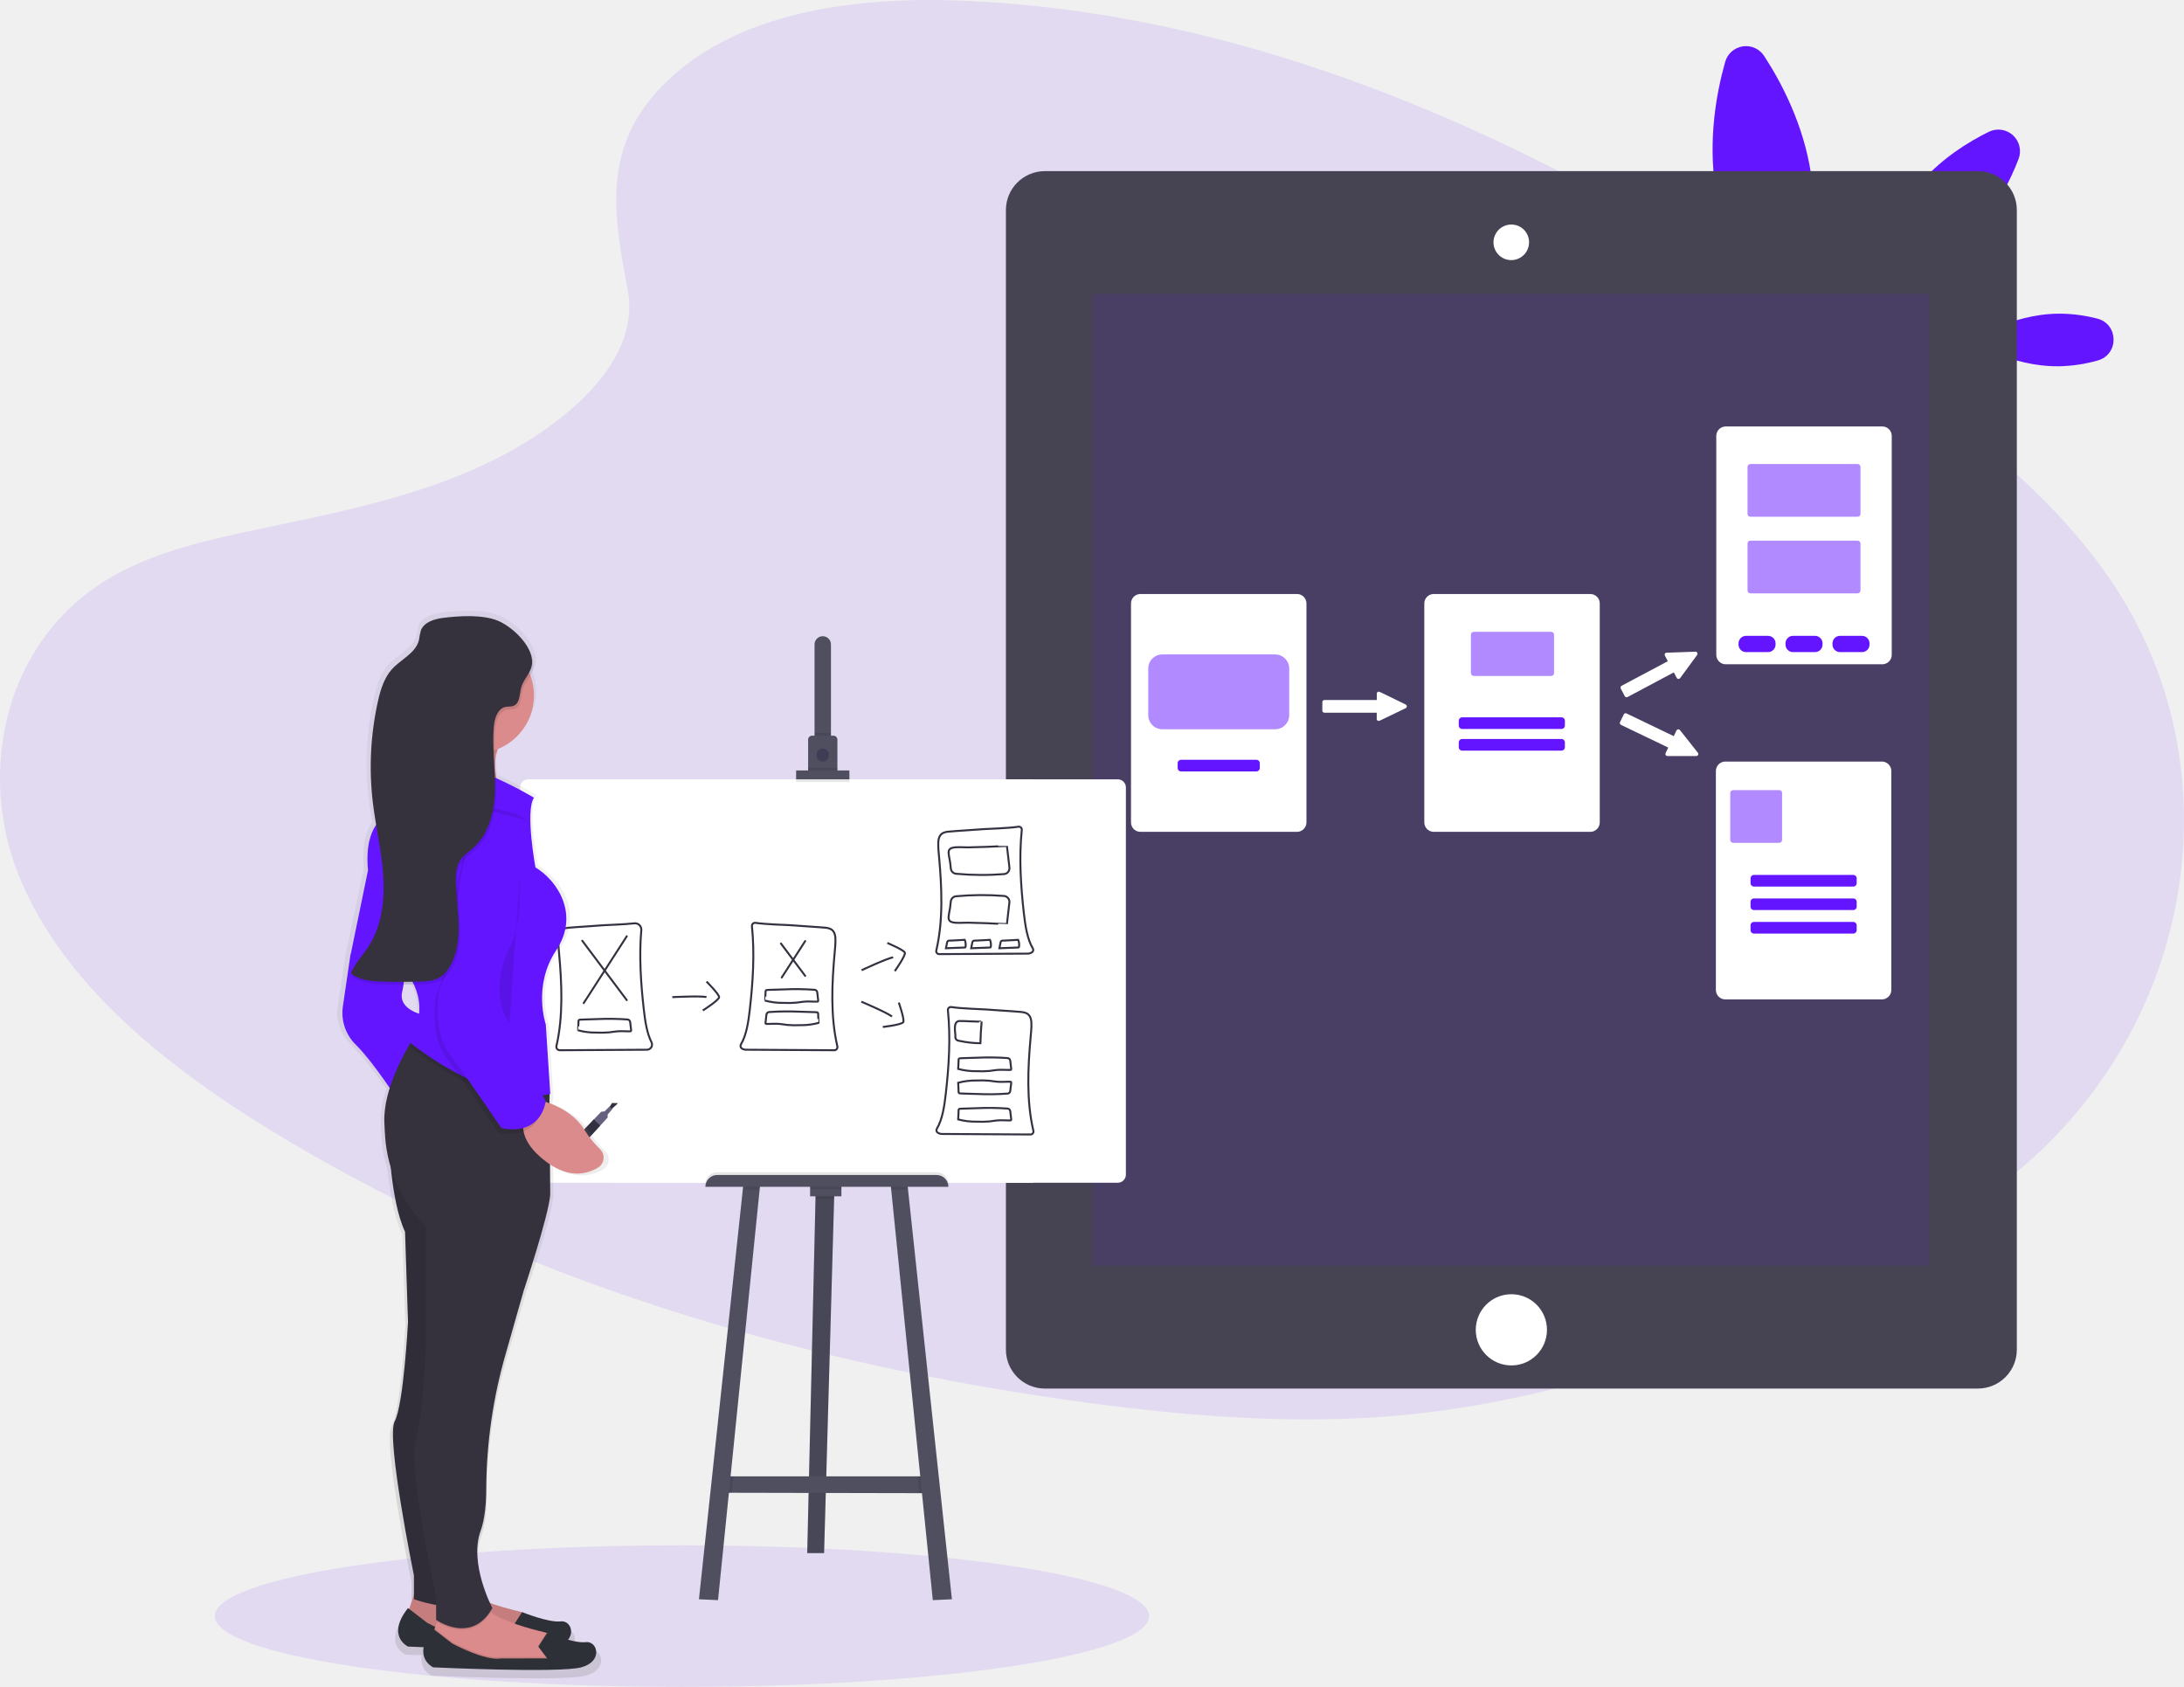
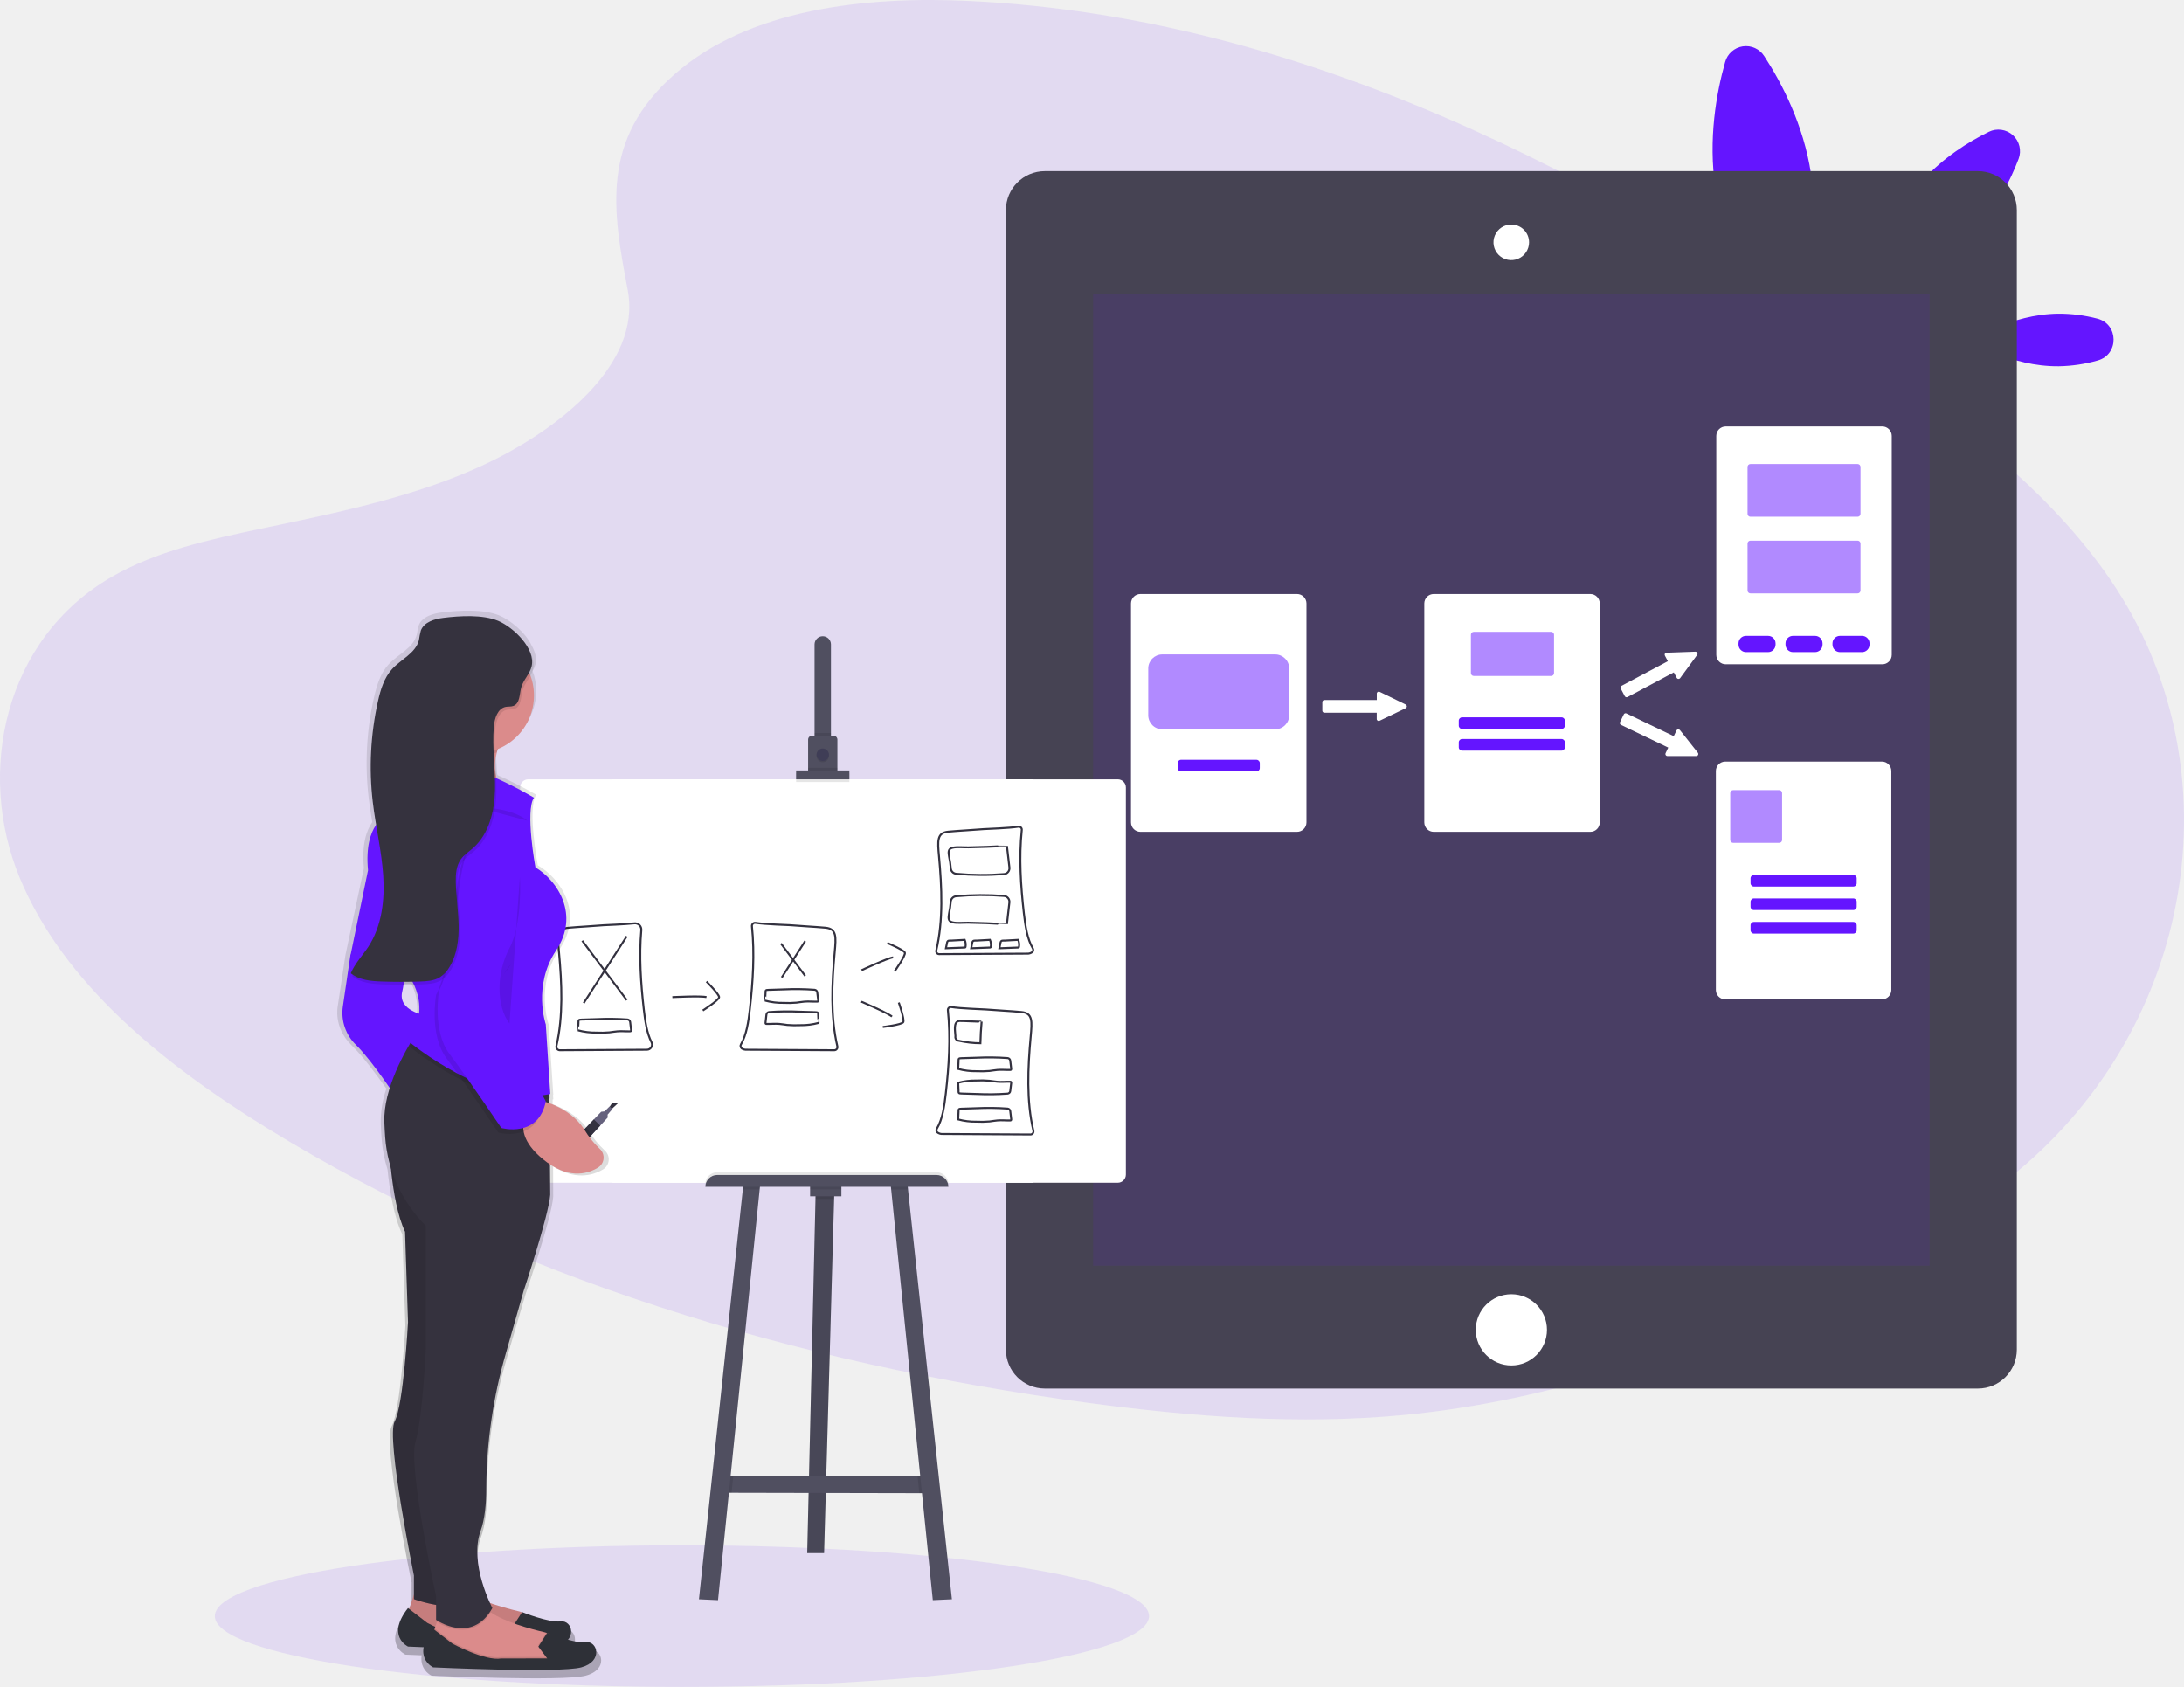
<svg xmlns="http://www.w3.org/2000/svg" id="a6f4e524-a1b8-434a-a0ca-43acb27f4769" data-name="Layer 1" width="1110.46" height="857.68" viewBox="0 0 1110.46 857.68">
  <defs>
    <linearGradient id="ed123d47-1cc8-43ee-8efc-264e01b6d696" x1="2277.26" y1="874.51" x2="2277.26" y2="331.66" gradientTransform="translate(-1992)" gradientUnits="userSpaceOnUse">
-       <stop offset="0" stop-color="gray" stop-opacity="0.25" />
-       <stop offset="0.54" stop-color="gray" stop-opacity="0.12" />
-       <stop offset="1" stop-color="gray" stop-opacity="0.1" />
+       <stop offset="0" stopColor="gray" stop-opacity="0.25" />
+       <stop offset="0.54" stopColor="gray" stop-opacity="0.12" />
+       <stop offset="1" stopColor="gray" stop-opacity="0.1" />
    </linearGradient>
  </defs>
  <ellipse cx="346.73" cy="821.68" rx="237.5" ry="36" fill="#6415ff" opacity="0.1" />
  <path d="M387.66,59C425.33,25.8,484.47,19,538.31,21.68,707.39,30,860,110.67,992.05,201.94c47.8,33.05,94.86,68.65,125.88,114.16,63.16,92.62,44.42,220.94-43.4,297.24-29.88,26-66.1,45.87-103.28,63.51-66.12,31.37-137.46,56.55-212.5,63.72-53.51,5.11-107.68.95-160.88-6.18-148.64-19.92-294.54-64-416.82-139.37C127.42,562,76.87,520.86,54.76,467.37s-8-121.27,46.81-152.92c22.65-13.1,49.73-19,76.24-24.57,39-8.17,78.68-16.23,113.9-32.84,36.37-17.17,79.44-50.36,72.24-88.34C356.22,127.93,350,92.14,387.66,59Z" transform="translate(-44.77 -21.16)" fill="#6415ff" opacity="0.1" />
  <path d="M965.6,109.62c6.76,44.56-12.05,84.37-12.05,84.37S923.78,161.56,917,117c-3.79-25,.46-48.48,4.92-64.3a11,11,0,0,1,19.89-3C950.78,63.46,961.81,84.63,965.6,109.62Z" transform="translate(-44.77 -21.16)" fill="#6415ff" />
  <path d="M1091.3,180.64a76.91,76.91,0,0,1,19.85,2.51c10.91,2.8,11.08,18.25.23,21.29a77.15,77.15,0,0,1-19.79,2.94c-24.53.27-44.56-12.89-44.56-12.89S1066.77,180.91,1091.3,180.64Z" transform="translate(-44.77 -21.16)" fill="#6415ff" />
  <path d="M1022.32,112.9c-22.83,25.09-27.66,57.88-27.66,57.88s32.18-7.9,55-33c10.58-11.63,17.3-24.91,21.46-35.81A11,11,0,0,0,1056,88.17C1045.48,93.34,1032.9,101.27,1022.32,112.9Z" transform="translate(-44.77 -21.16)" fill="#6415ff" />
  <rect x="511.46" y="87.01" width="514" height="618.97" rx="19.8" fill="#464353" />
  <rect x="555.8" y="149.45" width="425.32" height="494.09" fill="#6415ff" opacity="0.1" />
  <circle cx="768.46" cy="676.12" r="18.1" fill="#fff" />
  <path d="M813.23,152.92a8.55,8.55,0,1,1,8.55-8.55A8.57,8.57,0,0,1,813.23,152.92Z" transform="translate(-44.77 -21.16)" fill="#fff" />
  <path d="M813.23,136.32a8.05,8.05,0,1,1-8.05,8.05,8.06,8.06,0,0,1,8.05-8.05m0-1a9.05,9.05,0,1,0,9,9.05,9,9,0,0,0-9-9.05Z" transform="translate(-44.77 -21.16)" fill="#fff" />
-   <rect x="575.56" y="302.51" width="88.21" height="119.92" rx="4.3" fill="#fff" stroke="#fff" stroke-miterlimit="10" />
+   <rect x="575.56" y="302.51" width="88.21" height="119.92" rx="4.3" fill="#fff" stroke="#fff" strokeMiterlimit="10" />
  <rect x="583.83" y="332.73" width="71.67" height="38.05" rx="7.14" fill="#6415ff" opacity="0.5" />
  <rect x="598.79" y="386.3" width="41.75" height="5.91" rx="1.69" fill="#6415ff" />
-   <rect x="724.69" y="302.51" width="88.21" height="119.92" rx="4.3" fill="#fff" stroke="#fff" stroke-miterlimit="10" />
+   <rect x="724.69" y="302.51" width="88.21" height="119.92" rx="4.3" fill="#fff" stroke="#fff" strokeMiterlimit="10" />
  <rect x="747.89" y="321.24" width="42.27" height="22.44" rx="1.46" fill="#6415ff" opacity="0.5" />
  <rect x="741.71" y="364.71" width="53.96" height="5.91" rx="1.69" fill="#6415ff" />
  <rect x="741.71" y="375.73" width="53.96" height="5.91" rx="1.69" fill="#6415ff" />
-   <rect x="873.15" y="217.32" width="88.21" height="119.92" rx="4.3" fill="#fff" stroke="#fff" stroke-miterlimit="10" />
+   <rect x="873.15" y="217.32" width="88.21" height="119.92" rx="4.3" fill="#fff" stroke="#fff" strokeMiterlimit="10" />
  <rect x="888.54" y="235.93" width="57.43" height="26.8" rx="1.46" fill="#6415ff" opacity="0.5" />
  <rect x="888.54" y="274.88" width="57.43" height="26.8" rx="1.46" fill="#6415ff" opacity="0.5" />
  <rect x="883.95" y="323.28" width="18.84" height="8.27" rx="3.83" fill="#6415ff" />
  <rect x="907.84" y="323.28" width="18.84" height="8.27" rx="3.83" fill="#6415ff" />
  <rect x="931.73" y="323.28" width="18.84" height="8.27" rx="3.83" fill="#6415ff" />
-   <rect x="872.94" y="387.7" width="88.21" height="119.92" rx="4.3" fill="#fff" stroke="#fff" stroke-miterlimit="10" />
+   <rect x="872.94" y="387.7" width="88.21" height="119.92" rx="4.3" fill="#fff" stroke="#fff" strokeMiterlimit="10" />
  <rect x="879.75" y="401.72" width="26.36" height="26.8" rx="1.46" fill="#6415ff" opacity="0.5" />
  <rect x="890.07" y="444.84" width="53.96" height="5.91" rx="1.69" fill="#6415ff" />
  <rect x="890.07" y="456.79" width="53.96" height="5.91" rx="1.69" fill="#6415ff" />
  <rect x="890.07" y="468.74" width="53.96" height="5.91" rx="1.69" fill="#6415ff" />
-   <path d="M759.29,380.77l-1.35.65L747,386.68l-1,.47a.54.54,0,0,1-.73-.29.59.59,0,0,1,0-.2v-3.11a.53.53,0,0,0-.53-.53H718.15a.54.54,0,0,1-.54-.53V378.1a.54.54,0,0,1,.54-.53h26.62a.54.54,0,0,0,.53-.54v-3.18a.65.65,0,0,1,0-.2.54.54,0,0,1,.73-.28l1,.47,10.91,5.31,1.35.66A.53.53,0,0,1,759.29,380.77Z" transform="translate(-44.77 -21.16)" fill="#fff" stroke="#fff" stroke-miterlimit="10" />
-   <path d="M907.32,353.8l-.88,1.21-7.16,9.76-.63.87a.55.55,0,0,1-.78.09.48.48,0,0,1-.12-.16l-1.46-2.74a.55.55,0,0,0-.73-.23l-23.5,12.51a.53.53,0,0,1-.72-.22L869.28,371a.53.53,0,0,1,.22-.72L893,357.79a.53.53,0,0,0,.22-.72l-1.49-2.81a.35.35,0,0,1-.06-.19.52.52,0,0,1,.51-.59l1.07,0,12.12-.44,1.5-.05A.53.53,0,0,1,907.32,353.8Z" transform="translate(-44.77 -21.16)" fill="#fff" stroke="#fff" stroke-miterlimit="10" />
-   <path d="M907.24,405.06h-1.49l-12.11,0h-1.07a.53.53,0,0,1-.53-.57.45.45,0,0,1,.05-.19l1.34-2.81a.53.53,0,0,0-.25-.71l-24-11.52a.54.54,0,0,1-.25-.72l1.9-3.95a.52.52,0,0,1,.71-.25l24,11.53a.55.55,0,0,0,.72-.25l1.38-2.87a.52.52,0,0,1,.89-.1l.67.83,7.53,9.52.93,1.18A.53.53,0,0,1,907.24,405.06Z" transform="translate(-44.77 -21.16)" fill="#fff" stroke="#fff" stroke-miterlimit="10" />
+   <path d="M759.29,380.77l-1.35.65L747,386.68l-1,.47a.54.54,0,0,1-.73-.29.59.59,0,0,1,0-.2v-3.11a.53.53,0,0,0-.53-.53H718.15a.54.54,0,0,1-.54-.53V378.1a.54.54,0,0,1,.54-.53h26.62a.54.54,0,0,0,.53-.54v-3.18a.65.65,0,0,1,0-.2.54.54,0,0,1,.73-.28l1,.47,10.91,5.31,1.35.66A.53.53,0,0,1,759.29,380.77Z" transform="translate(-44.77 -21.16)" fill="#fff" stroke="#fff" strokeMiterlimit="10" />
+   <path d="M907.32,353.8l-.88,1.21-7.16,9.76-.63.87a.55.55,0,0,1-.78.09.48.48,0,0,1-.12-.16l-1.46-2.74a.55.55,0,0,0-.73-.23l-23.5,12.51a.53.53,0,0,1-.72-.22L869.28,371a.53.53,0,0,1,.22-.72L893,357.79a.53.53,0,0,0,.22-.72l-1.49-2.81a.35.35,0,0,1-.06-.19.52.52,0,0,1,.51-.59l1.07,0,12.12-.44,1.5-.05A.53.53,0,0,1,907.32,353.8Z" transform="translate(-44.77 -21.16)" fill="#fff" stroke="#fff" strokeMiterlimit="10" />
+   <path d="M907.24,405.06h-1.49l-12.11,0h-1.07a.53.53,0,0,1-.53-.57.45.45,0,0,1,.05-.19l1.34-2.81a.53.53,0,0,0-.25-.71l-24-11.52a.54.54,0,0,1-.25-.72l1.9-3.95a.52.52,0,0,1,.71-.25l24,11.53a.55.55,0,0,0,.72-.25l1.38-2.87a.52.52,0,0,1,.89-.1l.67.83,7.53,9.52.93,1.18A.53.53,0,0,1,907.24,405.06Z" transform="translate(-44.77 -21.16)" fill="#fff" stroke="#fff" strokeMiterlimit="10" />
  <polygon points="424.19 606.65 424.11 609.58 419.01 789.65 410.43 789.65 414.64 609.58 414.72 606.2 424.19 606.65" fill="#504f60" />
  <polygon points="424.19 606.65 424.11 609.58 419.01 789.65 410.43 789.65 414.64 609.58 414.72 606.2 424.19 606.65" opacity="0.1" />
  <polygon points="473.84 759.19 467.42 759.17 371.97 758.97 366.89 758.96 369.59 750.61 473.16 750.61 473.84 759.19" fill="#504f60" />
  <polygon points="424.19 606.65 424.11 609.58 414.64 609.58 414.72 606.2 424.19 606.65" opacity="0.1" />
  <rect x="411.9" y="602.25" width="15.91" height="5.98" fill="#504f60" />
  <polygon points="372.82 750.61 371.97 758.97 366.89 758.96 369.59 750.61 372.82 750.61" opacity="0.1" />
  <polygon points="386.52 602.14 386.25 604.73 365.08 813.56 355.38 813.11 377.69 604.73 377.94 602.36 386.52 602.14" fill="#504f60" />
  <polygon points="473.84 759.19 467.42 759.17 466.55 750.61 473.16 750.61 473.84 759.19" opacity="0.1" />
  <polygon points="484 813.11 474.29 813.56 453.12 604.73 452.86 602.14 461.43 602.36 461.68 604.73 484 813.11" fill="#504f60" />
  <rect x="311.38" y="396.23" width="213.91" height="205.11" fill="#fff" />
  <rect x="264.46" y="396.23" width="308" height="205.11" rx="4.13" fill="#fff" />
  <path d="M467.27,348.8v49.53h-8.34V348.8a4.17,4.17,0,1,1,8.34,0Z" transform="translate(-44.77 -21.16)" fill="#504f60" />
  <rect x="414.16" y="372.66" width="8.35" height="4.51" opacity="0.1" />
  <path d="M470.55,397.2v16.36H455.66V397.2a2,2,0,0,1,2-2h10.83A2,2,0,0,1,470.55,397.2Z" transform="translate(-44.77 -21.16)" fill="#504f60" />
  <circle cx="418.33" cy="384.39" r="3.16" opacity="0.1" />
  <circle cx="418.33" cy="383.71" r="3.16" fill="#3f3d56" />
  <rect x="410.89" y="390.37" width="14.89" height="2.03" opacity="0.1" />
  <rect x="404.79" y="393.08" width="27.08" height="4.51" opacity="0.1" />
  <rect x="404.79" y="391.72" width="27.08" height="4.51" fill="#504f60" />
  <path d="M364.63,596H476.21a6,6,0,0,1,6,6v0a0,0,0,0,1,0,0H358.65a0,0,0,0,1,0,0v0A6,6,0,0,1,364.63,596Z" opacity="0.1" />
  <polygon points="377.94 602.36 386.52 602.14 386.25 604.73 377.69 604.73 377.94 602.36" opacity="0.1" />
  <rect x="411.9" y="602.25" width="15.91" height="2.48" opacity="0.1" />
  <polygon points="461.68 604.73 453.12 604.73 452.86 602.14 461.43 602.36 461.68 604.73" opacity="0.1" />
  <path d="M364.63,597.4H476.21a6,6,0,0,1,6,6v0a0,0,0,0,1,0,0H358.65a0,0,0,0,1,0,0v0a6,6,0,0,1,6-6Z" fill="#504f60" />
-   <path d="M562.59,441.48a1.49,1.49,0,0,1,1.71,1.64c-1.45,14-.52,28.34,1.05,42.31.73,6.39,1.72,13.15,4.55,17.89a1.51,1.51,0,0,1-.2,1.86,4,4,0,0,1-2.78.83l-44.63.25a1.49,1.49,0,0,1-1.46-1.84c3.59-15.3,2.82-32,1.38-47.87-.71-7.81-1.12-12,4.71-12.55,6-.54,12-.79,18-1.29C546.36,442.59,557.9,442.25,562.59,441.48Z" transform="translate(-44.77 -21.16)" fill="#fff" stroke="#33313f" stroke-miterlimit="10" strokeWidth="3" />
-   <path d="M528.44,533.17a1.49,1.49,0,0,0-1.71,1.64c1.45,14,.52,28.34-1.06,42.31-.72,6.39-1.71,13.15-4.54,17.9a1.49,1.49,0,0,0,.2,1.85,4,4,0,0,0,2.78.83l44.63.26a1.51,1.51,0,0,0,1.46-1.85c-3.59-15.3-2.82-32-1.38-47.87.71-7.81,1.12-12-4.71-12.55s-12-.79-18-1.29C544.67,534.28,533.13,533.94,528.44,533.17Z" transform="translate(-44.77 -21.16)" fill="#fff" stroke="#33313f" stroke-miterlimit="10" strokeWidth="3" />
-   <path d="M541.55,558.93a132.37,132.37,0,0,1,15.56.19,1.47,1.47,0,0,1,1.32,1.3l.49,4.09a.58.58,0,0,1-.12.53.55.55,0,0,1-.38.1c-2.18.06-4.36-.19-6.53,0-1.35.11-2.69.37-4,.52a47.75,47.75,0,0,1-6.66.12,33.56,33.56,0,0,1-9.27-1.14s.18-3.39.18-3.71c0-1.58-.05-1.72,1.58-1.76Z" transform="translate(-44.77 -21.16)" fill="none" stroke="#33313f" stroke-linecap="round" stroke-miterlimit="10" strokeWidth="2" />
-   <path d="M541.55,577.37a130.24,130.24,0,0,0,15.56-.2,1.47,1.47,0,0,0,1.32-1.3l.49-4.08a.6.6,0,0,0-.12-.54.55.55,0,0,0-.38-.1c-2.18-.06-4.36.2-6.53,0-1.35-.1-2.69-.36-4-.51a46.26,46.26,0,0,0-6.66-.12,33.56,33.56,0,0,0-9.27,1.14s.18,3.38.18,3.71c0,1.58-.05,1.71,1.58,1.76Z" transform="translate(-44.77 -21.16)" fill="none" stroke="#33313f" stroke-linecap="round" stroke-miterlimit="10" strokeWidth="2" />
-   <path d="M541.55,584.59a130.24,130.24,0,0,1,15.56.2,1.47,1.47,0,0,1,1.32,1.3l.49,4.08a.6.6,0,0,1-.12.54.55.55,0,0,1-.38.1c-2.18.06-4.36-.2-6.53,0-1.35.1-2.69.37-4,.52a47.75,47.75,0,0,1-6.66.11,33.55,33.55,0,0,1-9.27-1.13s.18-3.39.18-3.72c0-1.58-.05-1.71,1.58-1.75Z" transform="translate(-44.77 -21.16)" fill="none" stroke="#33313f" stroke-linecap="round" stroke-miterlimit="10" strokeWidth="2" />
-   <path d="M548.12,499a6.61,6.61,0,0,1,.44,3.48.52.52,0,0,1-.07.27.54.54,0,0,1-.42.15l-9.5.37s.53-2.8.6-3c.33-1.14,1.16-.84,2.23-.9Z" transform="translate(-44.77 -21.16)" fill="#fff" stroke="#33313f" stroke-linecap="round" stroke-miterlimit="10" strokeWidth="2" />
-   <path d="M562.47,499a6.61,6.61,0,0,1,.43,3.48.51.51,0,0,1-.06.27.56.56,0,0,1-.42.15l-9.51.37s.54-2.8.61-3c.32-1.14,1.15-.84,2.23-.9Z" transform="translate(-44.77 -21.16)" fill="#fff" stroke="#33313f" stroke-linecap="round" stroke-miterlimit="10" strokeWidth="2" />
-   <path d="M556.74,451.26l1.28,11a3,3,0,0,1-2.73,3.31,142.81,142.81,0,0,1-24.38-.16,3,3,0,0,1-2.71-2.86,42.69,42.69,0,0,0-.86-5.83c-.33-2-.69-3.93,1.67-4.52s5.59-.17,8.17-.22q4.64-.09,9.25-.26C547.29,451.72,556.74,451.21,556.74,451.26Z" transform="translate(-44.77 -21.16)" fill="none" stroke="#33313f" stroke-miterlimit="10" strokeWidth="3" />
-   <path d="M556.74,491,558,480a3,3,0,0,0-2.73-3.31,143.84,143.84,0,0,0-24.38.15,3,3,0,0,0-2.71,2.87,42.69,42.69,0,0,1-.86,5.83c-.33,2-.69,3.93,1.67,4.52s5.59.17,8.17.22c3.09.06,6.17.14,9.25.26C547.29,490.57,556.74,491.08,556.74,491Z" transform="translate(-44.77 -21.16)" fill="none" stroke="#33313f" stroke-miterlimit="10" strokeWidth="3" />
-   <path d="M543.89,540.57q-.5,5.49-.63,11a52.07,52.07,0,0,1-10.91-1.25,1.93,1.93,0,0,1-1.79-2.36c-.07-2.28-1.27-7.37,1.94-7.69C533.46,540.17,543.88,540.75,543.89,540.57Z" transform="translate(-44.77 -21.16)" fill="none" stroke="#33313f" stroke-linecap="round" stroke-miterlimit="10" strokeWidth="2" />
-   <path d="M367.32,490.61a3.19,3.19,0,0,1,3.52,3.47c-1.15,13.31-.24,26.94,1.26,40.21.67,5.9,1.56,12.11,3.92,16.76a2.62,2.62,0,0,1-2.32,3.82h0l-44.28.26a1.76,1.76,0,0,1-1.73-2.14c3.51-15.22,2.74-31.84,1.31-47.58-.72-7.81-1.12-12,4.7-12.55,6-.53,12-.78,17.95-1.29C352.92,491.47,362,491.19,367.32,490.61Z" transform="translate(-44.77 -21.16)" fill="#fff" stroke="#33313f" stroke-linecap="round" stroke-miterlimit="10" strokeWidth="3" />
-   <path d="M428.92,490.36a1.59,1.59,0,0,0-1.82,1.76c1.43,13.93.5,28.25-1.07,42.17-.72,6.39-1.71,13.12-4.53,17.87a1.58,1.58,0,0,0,.42,2.07,4.19,4.19,0,0,0,2.54.64l44.51.26a1.6,1.6,0,0,0,1.55-2c-3.55-15.27-2.79-31.95-1.35-47.75.71-7.81,1.12-12-4.7-12.55-6-.53-12-.78-18-1.29C445,491.45,433.7,491.12,428.92,490.36Z" transform="translate(-44.77 -21.16)" fill="#fff" stroke="#33313f" stroke-miterlimit="10" strokeWidth="3" />
-   <line x1="296.04" y1="478.29" x2="318.68" y2="508.49" fill="#fff" stroke="#33313f" stroke-linecap="round" stroke-miterlimit="10" strokeWidth="2" />
-   <line x1="318.68" y1="476.03" x2="296.79" y2="510" fill="#fff" stroke="#33313f" stroke-linecap="round" stroke-miterlimit="10" strokeWidth="2" />
-   <line x1="397.07" y1="479.71" x2="409.4" y2="496.16" fill="#fff" stroke="#33313f" stroke-linecap="round" stroke-miterlimit="10" strokeWidth="2" />
-   <line x1="409.4" y1="478.47" x2="397.48" y2="496.98" fill="#fff" stroke="#33313f" stroke-linecap="round" stroke-miterlimit="10" strokeWidth="2" />
-   <path d="M348.29,539.3a132.56,132.56,0,0,1,15.57.19,1.49,1.49,0,0,1,1.32,1.3l.48,4.09a.63.63,0,0,1-.11.54.7.7,0,0,1-.38.1c-2.18.06-4.37-.2-6.54,0-1.35.1-2.68.36-4,.51a47.72,47.72,0,0,1-6.66.12,33.44,33.44,0,0,1-9.26-1.14c-.06,0,.18-3.38.18-3.71,0-1.58-.06-1.71,1.57-1.76Z" transform="translate(-44.77 -21.16)" fill="none" stroke="#33313f" stroke-linecap="round" stroke-miterlimit="10" strokeWidth="2" />
-   <path d="M443.41,524.2a130.43,130.43,0,0,1,15.57.2,1.47,1.47,0,0,1,1.32,1.3l.48,4.08a.63.63,0,0,1-.11.54.56.56,0,0,1-.38.1c-2.18.06-4.37-.2-6.54,0-1.35.1-2.68.37-4,.51a46.26,46.26,0,0,1-6.66.12,33.56,33.56,0,0,1-9.27-1.14c-.05,0,.18-3.38.18-3.71,0-1.58-.05-1.71,1.58-1.76Z" transform="translate(-44.77 -21.16)" fill="none" stroke="#33313f" stroke-linecap="round" stroke-miterlimit="10" strokeWidth="2" />
-   <path d="M451.34,535.53a132.39,132.39,0,0,0-15.56.19,1.47,1.47,0,0,0-1.32,1.3L434,541.1a.57.57,0,0,0,.11.54.55.55,0,0,0,.38.1c2.18.06,4.36-.19,6.54,0,1.35.1,2.68.37,4,.52a49.33,49.33,0,0,0,6.66.12,33.47,33.47,0,0,0,9.27-1.14c.05,0-.18-3.39-.18-3.71,0-1.59.06-1.72-1.57-1.76Z" transform="translate(-44.77 -21.16)" fill="none" stroke="#33313f" stroke-linecap="round" stroke-miterlimit="10" strokeWidth="2" />
-   <path d="M386.63,528.13s14.71-.75,17.35,0" transform="translate(-44.77 -21.16)" fill="none" stroke="#33313f" stroke-miterlimit="10" strokeWidth="3" />
-   <path d="M404,520.21s6.41,6.41,6.41,7.92-8.3,6.79-8.3,6.79" transform="translate(-44.77 -21.16)" fill="none" stroke="#33313f" stroke-miterlimit="10" strokeWidth="3" />
-   <path d="M482.84,514.45s13.33-6.24,16.06-6.54" transform="translate(-44.77 -21.16)" fill="none" stroke="#33313f" stroke-miterlimit="10" strokeWidth="3" />
-   <path d="M495.92,500.58s8.35,3.52,8.92,4.91-5.12,9.42-5.12,9.42" transform="translate(-44.77 -21.16)" fill="none" stroke="#33313f" stroke-miterlimit="10" strokeWidth="3" />
-   <path d="M482.7,530.43s13.55,5.75,15.6,7.59" transform="translate(-44.77 -21.16)" fill="none" stroke="#33313f" stroke-miterlimit="10" strokeWidth="3" />
-   <path d="M501.76,530.89s3,8.57,2.3,9.93-10.43,2.48-10.43,2.48" transform="translate(-44.77 -21.16)" fill="none" stroke="#33313f" stroke-miterlimit="10" strokeWidth="3" />
-   <path d="M535.29,499a6.61,6.61,0,0,1,.43,3.48.51.51,0,0,1-.06.27.56.56,0,0,1-.42.15l-9.51.37s.54-2.8.61-3c.32-1.14,1.16-.84,2.23-.9Z" transform="translate(-44.77 -21.16)" fill="#fff" stroke="#33313f" stroke-linecap="round" stroke-miterlimit="10" strokeWidth="2" />
+   <path d="M562.59,441.48a1.49,1.49,0,0,1,1.71,1.64c-1.45,14-.52,28.34,1.05,42.31.73,6.39,1.72,13.15,4.55,17.89a1.51,1.51,0,0,1-.2,1.86,4,4,0,0,1-2.78.83l-44.63.25a1.49,1.49,0,0,1-1.46-1.84c3.59-15.3,2.82-32,1.38-47.87-.71-7.81-1.12-12,4.71-12.55,6-.54,12-.79,18-1.29C546.36,442.59,557.9,442.25,562.59,441.48Z" transform="translate(-44.77 -21.16)" fill="#fff" stroke="#33313f" strokeMiterlimit="10" strokeWidth="3" />
+   <path d="M528.44,533.17a1.49,1.49,0,0,0-1.71,1.64c1.45,14,.52,28.34-1.06,42.31-.72,6.39-1.71,13.15-4.54,17.9a1.49,1.49,0,0,0,.2,1.85,4,4,0,0,0,2.78.83l44.63.26a1.51,1.51,0,0,0,1.46-1.85c-3.59-15.3-2.82-32-1.38-47.87.71-7.81,1.12-12-4.71-12.55s-12-.79-18-1.29C544.67,534.28,533.13,533.94,528.44,533.17Z" transform="translate(-44.77 -21.16)" fill="#fff" stroke="#33313f" strokeMiterlimit="10" strokeWidth="3" />
+   <path d="M541.55,558.93a132.37,132.37,0,0,1,15.56.19,1.47,1.47,0,0,1,1.32,1.3l.49,4.09a.58.58,0,0,1-.12.53.55.55,0,0,1-.38.1c-2.18.06-4.36-.19-6.53,0-1.35.11-2.69.37-4,.52a47.75,47.75,0,0,1-6.66.12,33.56,33.56,0,0,1-9.27-1.14s.18-3.39.18-3.71c0-1.58-.05-1.72,1.58-1.76Z" transform="translate(-44.77 -21.16)" fill="none" stroke="#33313f" strokeLinecap="round" strokeMiterlimit="10" strokeWidth="2" />
+   <path d="M541.55,577.37a130.24,130.24,0,0,0,15.56-.2,1.47,1.47,0,0,0,1.32-1.3l.49-4.08a.6.6,0,0,0-.12-.54.55.55,0,0,0-.38-.1c-2.18-.06-4.36.2-6.53,0-1.35-.1-2.69-.36-4-.51a46.26,46.26,0,0,0-6.66-.12,33.56,33.56,0,0,0-9.27,1.14s.18,3.38.18,3.71c0,1.58-.05,1.71,1.58,1.76Z" transform="translate(-44.77 -21.16)" fill="none" stroke="#33313f" strokeLinecap="round" strokeMiterlimit="10" strokeWidth="2" />
+   <path d="M541.55,584.59a130.24,130.24,0,0,1,15.56.2,1.47,1.47,0,0,1,1.32,1.3l.49,4.08a.6.6,0,0,1-.12.54.55.55,0,0,1-.38.1c-2.18.06-4.36-.2-6.53,0-1.35.1-2.69.37-4,.52a47.75,47.75,0,0,1-6.66.11,33.55,33.55,0,0,1-9.27-1.13s.18-3.39.18-3.72c0-1.58-.05-1.71,1.58-1.75Z" transform="translate(-44.77 -21.16)" fill="none" stroke="#33313f" strokeLinecap="round" strokeMiterlimit="10" strokeWidth="2" />
+   <path d="M548.12,499a6.61,6.61,0,0,1,.44,3.48.52.52,0,0,1-.07.27.54.54,0,0,1-.42.15l-9.5.37s.53-2.8.6-3c.33-1.14,1.16-.84,2.23-.9Z" transform="translate(-44.77 -21.16)" fill="#fff" stroke="#33313f" strokeLinecap="round" strokeMiterlimit="10" strokeWidth="2" />
+   <path d="M562.47,499a6.61,6.61,0,0,1,.43,3.48.51.51,0,0,1-.06.27.56.56,0,0,1-.42.15l-9.51.37s.54-2.8.61-3c.32-1.14,1.15-.84,2.23-.9Z" transform="translate(-44.77 -21.16)" fill="#fff" stroke="#33313f" strokeLinecap="round" strokeMiterlimit="10" strokeWidth="2" />
+   <path d="M556.74,451.26l1.28,11a3,3,0,0,1-2.73,3.31,142.81,142.81,0,0,1-24.38-.16,3,3,0,0,1-2.71-2.86,42.69,42.69,0,0,0-.86-5.83c-.33-2-.69-3.93,1.67-4.52s5.59-.17,8.17-.22q4.64-.09,9.25-.26C547.29,451.72,556.74,451.21,556.74,451.26Z" transform="translate(-44.77 -21.16)" fill="none" stroke="#33313f" strokeMiterlimit="10" strokeWidth="3" />
+   <path d="M556.74,491,558,480a3,3,0,0,0-2.73-3.31,143.84,143.84,0,0,0-24.38.15,3,3,0,0,0-2.71,2.87,42.69,42.69,0,0,1-.86,5.83c-.33,2-.69,3.93,1.67,4.52s5.59.17,8.17.22c3.09.06,6.17.14,9.25.26C547.29,490.57,556.74,491.08,556.74,491Z" transform="translate(-44.77 -21.16)" fill="none" stroke="#33313f" strokeMiterlimit="10" strokeWidth="3" />
+   <path d="M543.89,540.57q-.5,5.49-.63,11a52.07,52.07,0,0,1-10.91-1.25,1.93,1.93,0,0,1-1.79-2.36c-.07-2.28-1.27-7.37,1.94-7.69C533.46,540.17,543.88,540.75,543.89,540.57Z" transform="translate(-44.77 -21.16)" fill="none" stroke="#33313f" strokeLinecap="round" strokeMiterlimit="10" strokeWidth="2" />
+   <path d="M367.32,490.61a3.19,3.19,0,0,1,3.52,3.47c-1.15,13.31-.24,26.94,1.26,40.21.67,5.9,1.56,12.11,3.92,16.76a2.62,2.62,0,0,1-2.32,3.82h0l-44.28.26a1.76,1.76,0,0,1-1.73-2.14c3.51-15.22,2.74-31.84,1.31-47.58-.72-7.81-1.12-12,4.7-12.55,6-.53,12-.78,17.95-1.29C352.92,491.47,362,491.19,367.32,490.61Z" transform="translate(-44.77 -21.16)" fill="#fff" stroke="#33313f" strokeLinecap="round" strokeMiterlimit="10" strokeWidth="3" />
+   <path d="M428.92,490.36a1.59,1.59,0,0,0-1.82,1.76c1.43,13.93.5,28.25-1.07,42.17-.72,6.39-1.71,13.12-4.53,17.87a1.58,1.58,0,0,0,.42,2.07,4.19,4.19,0,0,0,2.54.64l44.51.26a1.6,1.6,0,0,0,1.55-2c-3.55-15.27-2.79-31.95-1.35-47.75.71-7.81,1.12-12-4.7-12.55-6-.53-12-.78-18-1.29C445,491.45,433.7,491.12,428.92,490.36Z" transform="translate(-44.77 -21.16)" fill="#fff" stroke="#33313f" strokeMiterlimit="10" strokeWidth="3" />
+   <line x1="296.04" y1="478.29" x2="318.68" y2="508.49" fill="#fff" stroke="#33313f" strokeLinecap="round" strokeMiterlimit="10" strokeWidth="2" />
+   <line x1="318.68" y1="476.03" x2="296.79" y2="510" fill="#fff" stroke="#33313f" strokeLinecap="round" strokeMiterlimit="10" strokeWidth="2" />
+   <line x1="397.07" y1="479.71" x2="409.4" y2="496.16" fill="#fff" stroke="#33313f" strokeLinecap="round" strokeMiterlimit="10" strokeWidth="2" />
+   <line x1="409.4" y1="478.47" x2="397.48" y2="496.98" fill="#fff" stroke="#33313f" strokeLinecap="round" strokeMiterlimit="10" strokeWidth="2" />
+   <path d="M348.29,539.3a132.56,132.56,0,0,1,15.57.19,1.49,1.49,0,0,1,1.32,1.3l.48,4.09a.63.63,0,0,1-.11.54.7.7,0,0,1-.38.1c-2.18.06-4.37-.2-6.54,0-1.35.1-2.68.36-4,.51a47.72,47.72,0,0,1-6.66.12,33.44,33.44,0,0,1-9.26-1.14c-.06,0,.18-3.38.18-3.71,0-1.58-.06-1.71,1.57-1.76Z" transform="translate(-44.77 -21.16)" fill="none" stroke="#33313f" strokeLinecap="round" strokeMiterlimit="10" strokeWidth="2" />
+   <path d="M443.41,524.2a130.43,130.43,0,0,1,15.57.2,1.47,1.47,0,0,1,1.32,1.3l.48,4.08a.63.63,0,0,1-.11.54.56.56,0,0,1-.38.1c-2.18.06-4.37-.2-6.54,0-1.35.1-2.68.37-4,.51a46.26,46.26,0,0,1-6.66.12,33.56,33.56,0,0,1-9.27-1.14c-.05,0,.18-3.38.18-3.71,0-1.58-.05-1.71,1.58-1.76Z" transform="translate(-44.77 -21.16)" fill="none" stroke="#33313f" strokeLinecap="round" strokeMiterlimit="10" strokeWidth="2" />
+   <path d="M451.34,535.53a132.39,132.39,0,0,0-15.56.19,1.47,1.47,0,0,0-1.32,1.3L434,541.1a.57.57,0,0,0,.11.54.55.55,0,0,0,.38.1c2.18.06,4.36-.19,6.54,0,1.35.1,2.68.37,4,.52a49.33,49.33,0,0,0,6.66.12,33.47,33.47,0,0,0,9.27-1.14c.05,0-.18-3.39-.18-3.71,0-1.59.06-1.72-1.57-1.76Z" transform="translate(-44.77 -21.16)" fill="none" stroke="#33313f" strokeLinecap="round" strokeMiterlimit="10" strokeWidth="2" />
+   <path d="M386.63,528.13s14.71-.75,17.35,0" transform="translate(-44.77 -21.16)" fill="none" stroke="#33313f" strokeMiterlimit="10" strokeWidth="3" />
+   <path d="M404,520.21s6.41,6.41,6.41,7.92-8.3,6.79-8.3,6.79" transform="translate(-44.77 -21.16)" fill="none" stroke="#33313f" strokeMiterlimit="10" strokeWidth="3" />
+   <path d="M482.84,514.45s13.33-6.24,16.06-6.54" transform="translate(-44.77 -21.16)" fill="none" stroke="#33313f" strokeMiterlimit="10" strokeWidth="3" />
+   <path d="M495.92,500.58s8.35,3.52,8.92,4.91-5.12,9.42-5.12,9.42" transform="translate(-44.77 -21.16)" fill="none" stroke="#33313f" strokeMiterlimit="10" strokeWidth="3" />
+   <path d="M482.7,530.43s13.55,5.75,15.6,7.59" transform="translate(-44.77 -21.16)" fill="none" stroke="#33313f" strokeMiterlimit="10" strokeWidth="3" />
+   <path d="M501.76,530.89s3,8.57,2.3,9.93-10.43,2.48-10.43,2.48" transform="translate(-44.77 -21.16)" fill="none" stroke="#33313f" strokeMiterlimit="10" strokeWidth="3" />
+   <path d="M535.29,499a6.61,6.61,0,0,1,.43,3.48.51.51,0,0,1-.06.27.56.56,0,0,1-.42.15l-9.51.37s.54-2.8.61-3c.32-1.14,1.16-.84,2.23-.9Z" transform="translate(-44.77 -21.16)" fill="#fff" stroke="#33313f" strokeLinecap="round" strokeMiterlimit="10" strokeWidth="2" />
  <polygon points="310.87 564.02 314.23 560.89 311.23 560.77 309.66 563.18 310.87 564.02" fill="#33313f" />
  <polygon points="286.7 585.94 290.26 581.37 291.05 580.55 301.95 569.13 305.66 565.25 307.4 565.04 309.9 562.56 311.37 563.85 308.94 566.69 308.98 568.18 305.19 572.29 294.49 583.91 293.8 584.65 289.5 588.63 286.7 585.94" fill="#65617d" />
  <polygon points="291.05 580.55 301.95 569.13 305.19 572.29 294.49 583.91 291.05 580.55" fill="#33313f" />
  <path d="M352.27,606.11a48,48,0,0,1-8.19-10c-4.8-7.48-12.82-11.52-18.32-13.53l0-2.43.34-.07-.15-2.26.15,0-.39-6v-.05h0L323.73,542s-7.05-19.85,5.48-38.16.78-35.87-11-42.74c0,0-5.48-29-.78-35.87a203.68,203.68,0,0,0-19.68-9.95c-.11-.36-.2-.72-.29-1.1-.13-2.7-.3-5.4-.45-8.1a29.47,29.47,0,0,1,.77-4.16c.15-.57.32-1.14.5-1.73a29.78,29.78,0,0,0,19.15-27.61,29,29,0,0,0-1.86-10.24A12.87,12.87,0,0,0,317,359c.75-3.09-.1-6.39-1.86-9.52C312,342.7,304.17,336.35,298.49,334c-8.14-3.3-20.39-2.52-28.87-1.5-4.76.57-10.19,2.16-11.91,6.52-.63,1.6-.64,3.37-1.08,5-1.78,6.66-9.47,9.76-14.22,14.86-4.2,4.5-6,10.59-7.4,16.52a151.21,151.21,0,0,0-2.75,51.85c.48,4,1.12,7.95,1.8,11.91-2.86,4-5.44,11.07-4.26,23.35l-9.4,44.26-3.91,25.95s-2.35,10.68,7,19.84c6,5.84,13.25,15.71,17.72,22.1a52.45,52.45,0,0,0-2.85,17.59c.1,2.72.25,5.35.44,7.85a69.33,69.33,0,0,0,3,15.64c1.1,10.66,3.27,24.29,7.52,33l1.56,46.55s-2.35,42.74-7,51.13,10.17,79.37,10.17,79.37v9.92l-2.5,7.34-.63-.47c-11.74,14.5,0,19.84,0,19.84s3.2.15,8.31.35a9.36,9.36,0,0,0,5,10.34s66.53,3.05,78.28,0,8.61-13.74,2.34-13c-2.39.3-5.92-.33-9.37-1.22,3.65-4.25.73-10-3.93-9.46-6.26.76-20.35-4.78-20.35-4.78l-.07.09a10.5,10.5,0,0,0-1.38-.42,156.67,156.67,0,0,1-15.49-4.33c-3-6.43-10-23.71-5-37.11,2.26-6.06,3-14.12,3-21.94a249,249,0,0,1,10.31-69.66l9.39-32s13.31-38.93,14.09-49.61L326,614.13c11,7,19.75,4.9,25.33,1.63A6,6,0,0,0,352.27,606.11Zm-104.47-81c.27-1.12.49-2.34.68-3.63,1.84,0,3.69,0,5.53-.06a28.17,28.17,0,0,1,2.78,15C252.55,535.11,246.21,531.9,247.8,525.16Z" transform="translate(-44.77 -21.16)" fill="url(#ed123d47-1cc8-43ee-8efc-264e01b6d696)" />
  <path d="M255.24,832l-3,9,9.79,9.79,32.39,7.53,23.35-2.26-1.51-8.29h0a10,10,0,0,0-7.42-7.29c-9.6-2.26-27.9-7.4-31.75-14.55Z" transform="translate(-44.77 -21.16)" fill="#db8b8b" />
  <path d="M255.24,832l-3,9,9.79,9.79,32.39,7.53,23.35-2.26-1.51-8.29h0a10,10,0,0,0-7.42-7.29c-9.6-2.26-27.9-7.4-31.75-14.55Z" transform="translate(-44.77 -21.16)" opacity="0.1" />
  <path d="M310.23,853.8l-4.52-6,4.52-7s13.55,5.47,19.58,4.72,9,9.79-2.26,12.8-75.32,0-75.32,0-11.3-5.27,0-19.58l9.79,7.53s16.57,9,24.86,7.53Z" transform="translate(-44.77 -21.16)" fill="#2e3037" />
  <path d="M330.56,866.61l-23.35,2.26-32.39-7.54L265,851.54l.8-2.39,1.12-3.36,1.1-3.29,21.84-6a13.5,13.5,0,0,0,4.43,4.43c7.09,4.85,19.84,8.36,27.32,10.11.31.08.63.17.93.28a9.92,9.92,0,0,1,6.49,7Z" transform="translate(-44.77 -21.16)" fill="#db8b8b" />
  <path d="M330.56,866.61l-23.35,2.26-32.39-7.54L265,851.54l.8-2.39,9,6.91s16.58,9,24.86,7.53H323l-4.52-6,4.06-6.27a9.92,9.92,0,0,1,6.49,7Z" transform="translate(-44.77 -21.16)" opacity="0.1" />
  <path d="M323,864.35l-4.52-6,4.52-7s13.56,5.47,19.58,4.72,9,9.79-2.25,12.81-75.33,0-75.33,0-11.3-5.28,0-19.59l9.79,7.53s16.58,9,24.86,7.54Z" transform="translate(-44.77 -21.16)" fill="#2e3037" />
  <path d="M304.2,427.48s-36.15,3.76-30.88-11.3a27,27,0,0,0,1.11-13.3,36.91,36.91,0,0,0-6.38-15.32l33.89,5.27a42.32,42.32,0,0,0-4.59,10.88C293.31,419.7,304.2,427.48,304.2,427.48Z" transform="translate(-44.77 -21.16)" fill="#db8b8b" />
  <path d="M242.44,599.21s.75,32.39,8.28,48.21l1.51,45.94s-2.26,42.19-6.78,50.47,9.79,78.34,9.79,78.34v12.05s24.1,9,30.88-1.51l-6.78-89.63,3-124.28Z" transform="translate(-44.77 -21.16)" fill="#35323e" />
  <path d="M242.43,599.21s.75,32.39,8.28,48.21l1.51,45.94s-2.26,42.19-6.78,50.47,9.79,78.34,9.79,78.34v12.05s24.1,9,30.88-1.51l-6.78-89.63,3-124.28Z" transform="translate(-44.77 -21.16)" opacity="0.1" />
  <path d="M227.37,495.27l-4.52,12.05-3.76,25.61a22.65,22.65,0,0,0,6.78,19.58c9,9,21.09,27.87,21.09,27.87l14.31-42.93s-14.31-2.26-12-12.05,1.5-27.87,1.5-27.87Z" transform="translate(-44.77 -21.16)" fill="#6415ff" />
  <path d="M294.32,840.91c-9.67,15.21-24.7,6.59-27.37,4.88l1.1-3.29,21.84-6A13.5,13.5,0,0,0,294.32,840.91Z" transform="translate(-44.77 -21.16)" opacity="0.1" />
  <path d="M324.54,628.59c-.76,10.54-13.56,49-13.56,49l-9,31.61A251.29,251.29,0,0,0,292,777.92c0,7.71-.71,15.67-2.88,21.65-6,16.57,6,39.17,6,39.17-10.54,18.83-28.62,6-28.62,6v-12S252.23,767.18,256,754.38s5.28-47.46,5.28-47.46V644.41a70.9,70.9,0,0,1-20.67-45c-.18-2.47-.33-5.06-.42-7.75-.61-17,11-36.92,15.54-44,1.1-1.72,1.78-2.68,1.78-2.68L324,571.36l.15.06,0,2.57,0,5.7Z" transform="translate(-44.77 -21.16)" fill="#35323e" />
  <path d="M301.94,392.83a42.32,42.32,0,0,0-4.59,10.88,29.42,29.42,0,0,1-22.92-.83,36.91,36.91,0,0,0-6.38-15.32Z" transform="translate(-44.77 -21.16)" opacity="0.1" />
  <circle cx="242.11" cy="353.59" r="29.38" fill="#db8b8b" />
  <path d="M324.54,579.63l-.33.06C292.63,586.18,253,553.27,253,553.27a38,38,0,0,0,2.74-5.61c1.1-1.72,1.78-2.68,1.78-2.68L324,571.36l.17,2.63Z" transform="translate(-44.77 -21.16)" opacity="0.1" />
  <path d="M316.25,426.73s-42.18-25.61-55.74-15.07l-18.83,24.1s-12.05,3.77-9.79,27.87l-9,43.69L250,514.1s15.82,15.06,3,36.91c0,0,39.92,33.14,71.56,26.36L322.28,542s-6.78-19.59,5.27-37.66.75-35.4-10.54-42.18C317,462.13,311.73,433.5,316.25,426.73Z" transform="translate(-44.77 -21.16)" fill="#6415ff" />
  <path d="M318.51,580.38s15.82,3,23.35,15.07a46.86,46.86,0,0,0,7.89,9.85,6,6,0,0,1-.94,9.52c-6,3.6-15.72,5.81-28-4.31C299.68,593.19,318.51,580.38,318.51,580.38Z" transform="translate(-44.77 -21.16)" fill="#db8b8b" />
  <path d="M295.16,441s-15.06-1.51-18.83,37.66-9.79,48.2-9.79,48.2-3.77,20.34,5.27,32.39S298.17,597,298.17,597s18.84,5.28,22.6-13.56l-23.35-43.68s-3.76-15.07,5.27-25.61S318.51,433.5,295.16,441Z" transform="translate(-44.77 -21.16)" opacity="0.1" />
  <path d="M296.67,438.78s-15.07-1.51-18.83,37.66-9.79,48.2-9.79,48.2S264.28,545,273.32,557s26.36,37.66,26.36,37.66,18.83,5.28,22.6-13.55l-23.35-43.69s-3.77-15.07,5.27-25.61S320,431.24,296.67,438.78Z" transform="translate(-44.77 -21.16)" fill="#6415ff" />
  <path d="M309.1,467s1.5,23.35-5.28,36.16-6.78,29.37,0,38.41" transform="translate(-44.77 -21.16)" opacity="0.1" />
  <path d="M312.86,438.4s-6-6-23.35-6.78-24.85-6-24.85-6" transform="translate(-44.77 -21.16)" opacity="0.1" />
  <path d="M271,336.79c-4.58.56-9.81,2.13-11.46,6.44-.61,1.58-.62,3.32-1.05,5-1.71,6.58-9.11,9.64-13.68,14.67-4,4.44-5.81,10.45-7.12,16.3A153.13,153.13,0,0,0,235,430.34c1.47,12.49,4.47,24.78,5.32,37.33s-.7,25.75-7.56,36.29c-3,4.54-6.84,8.52-8.93,13.51,4.32,3.5,10.28,4,15.84,4.19q9.72.33,19.44,0c3.4-.12,6.95-.34,9.88-2.06a15.31,15.31,0,0,0,5.19-5.56c3.7-6.29,4.64-13.85,4.48-21.15s-1.31-14.55-1.45-21.85c-.07-4,.24-8.2,2.53-11.46,1.65-2.35,4.16-3.93,6.31-5.84,8.07-7.14,10.83-18.6,11.1-29.37s-1.5-21.56-.59-32.29c.35-4.21,1.92-9.25,6.06-10.07,1.3-.26,2.69,0,3.93-.5,3.32-1.27,3-5.95,3.94-9.37,1.07-3.85,4.35-6.82,5.27-10.7,2.17-9.11-9.43-20-17-23.16C290.91,335,279.12,335.79,271,336.79Z" transform="translate(-44.77 -21.16)" opacity="0.1" />
  <path d="M270.21,335.29c-4.58.56-9.81,2.13-11.46,6.43a46,46,0,0,0-1,5c-1.71,6.58-9.12,9.64-13.69,14.68-4,4.43-5.81,10.44-7.12,16.3a153.33,153.33,0,0,0-2.64,51.17c1.47,12.49,4.47,24.79,5.31,37.33s-.69,25.75-7.55,36.29c-3,4.54-6.84,8.52-8.93,13.51,4.32,3.51,10.28,4,15.84,4.19q9.72.33,19.44,0c3.4-.12,6.95-.33,9.88-2.06a15.13,15.13,0,0,0,5.18-5.56c3.71-6.29,4.64-13.85,4.49-21.15s-1.32-14.55-1.45-21.85c-.07-4,.24-8.2,2.52-11.45,1.66-2.36,4.17-3.94,6.32-5.84,8.06-7.15,10.83-18.61,11.1-29.38s-1.51-21.56-.6-32.29c.36-4.2,1.93-9.25,6.06-10.06,1.31-.26,2.7,0,3.94-.51,3.32-1.27,3-5.94,3.94-9.37,1.06-3.85,4.34-6.81,5.27-10.69,2.17-9.12-9.43-20-17-23.17C290.15,333.51,278.37,334.28,270.21,335.29Z" transform="translate(-44.77 -21.16)" fill="#35323e" />
</svg>
